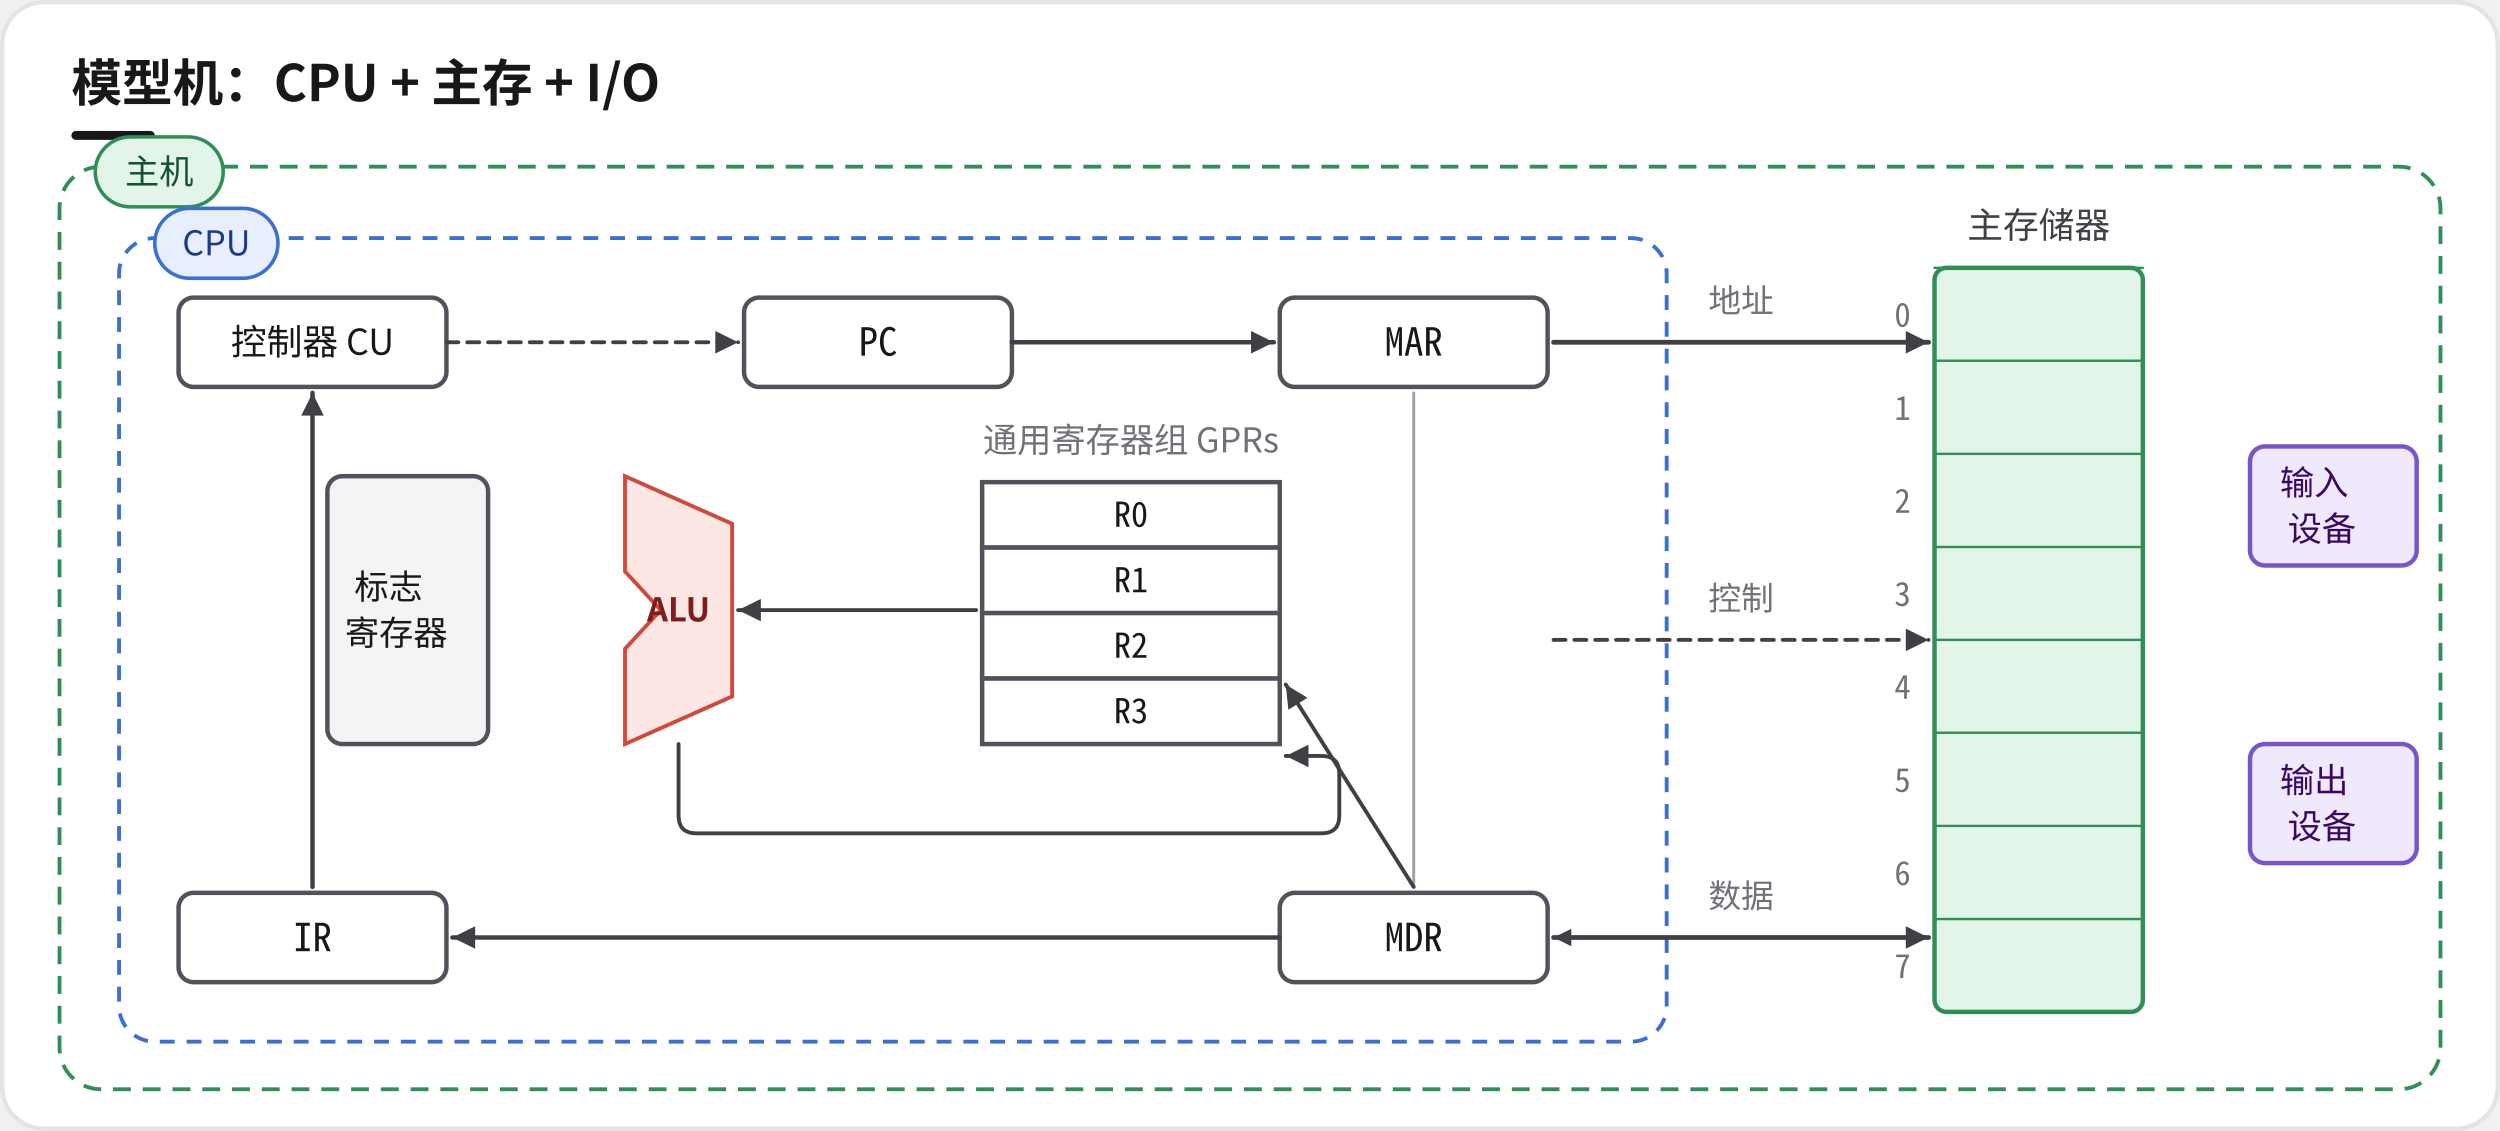
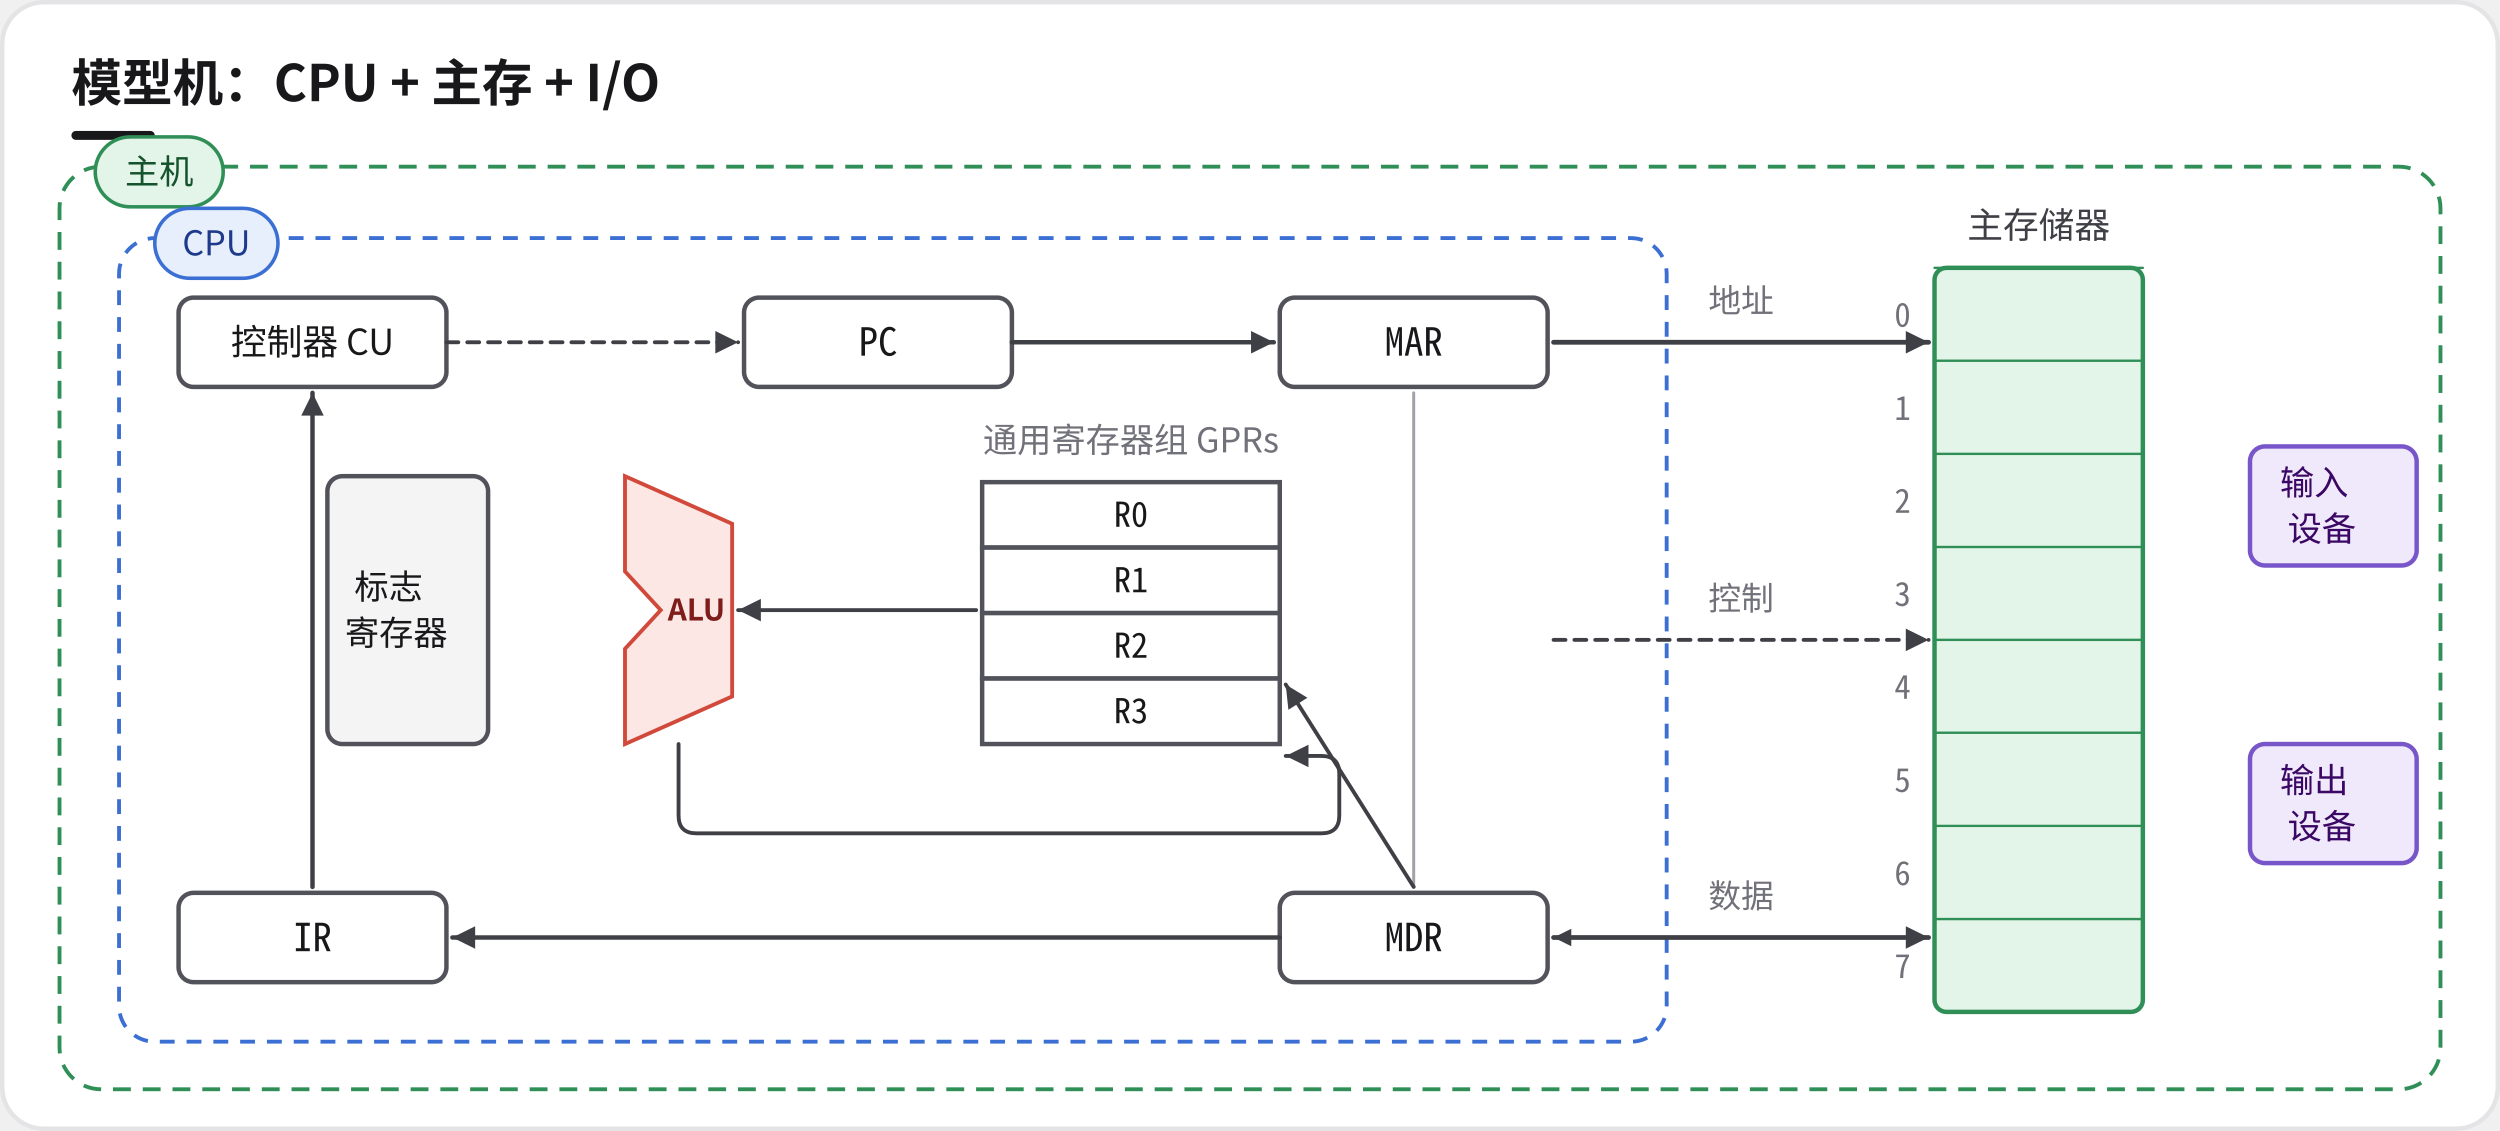
<svg xmlns="http://www.w3.org/2000/svg" viewBox="0 0 840 380" width="840" height="380" font-family="'PingFang SC','Hiragino Sans GB','Microsoft YaHei','Noto Sans CJK SC','Source Han Sans SC',system-ui,sans-serif" font-size="15" xml:space="preserve" style="white-space:pre" role="img" aria-label="冯·诺依曼模型机结构（虚线：控制信号）">
  <defs>
    <marker id="a3f3f46" viewBox="0 0 10 10" refX="8.5" refY="5" markerWidth="9" markerHeight="9" orient="auto" markerUnits="userSpaceOnUse">
      <path d="M0 0.8L8.5 5 0 9.2z" fill="#3f3f46" />
    </marker>
    <marker id="a3f3f46s" viewBox="0 0 10 10" refX="1.5" refY="5" markerWidth="7" markerHeight="7" orient="auto" markerUnits="userSpaceOnUse">
      <path d="M10 0.8L1.5 5 10 9.2z" fill="#3f3f46" />
    </marker>
  </defs>
  <rect x="0.75" y="0.75" width="838.5" height="378.5" rx="14" fill="#ffffff" stroke="#e4e4e7" stroke-width="1.5" />
  <text x="24" y="34" font-size="17" fill="#18181b" font-weight="700">模型机：CPU + 主存 + I/O</text>
  <rect x="24" y="44" width="28" height="3" rx="1.5" fill="#18181b" />
  <rect x="20" y="56" width="800" height="310" rx="14" fill="none" stroke="#2f8f57" stroke-width="1.3" stroke-dasharray="6 4" />
  <rect x="32" y="46" width="43" height="23.5" rx="11.8" fill="#e3f4e8" stroke="#2f8f57" stroke-width="1.2" />
  <text x="53.5" y="61.8" font-size="11.5" fill="#14532d" text-anchor="middle" font-weight="500">主机</text>
  <rect x="40" y="80" width="520" height="270" rx="12" fill="none" stroke="#3b6fd4" stroke-width="1.3" stroke-dasharray="5 4" />
  <rect x="52" y="70" width="41.4" height="23.5" rx="11.8" fill="#e8effc" stroke="#3b6fd4" stroke-width="1.2" />
  <text x="72.7" y="85.8" font-size="11.5" fill="#1e3a8a" text-anchor="middle" font-weight="500">CPU</text>
  <rect x="60" y="100" width="90" height="30" rx="5" fill="#ffffff" stroke="#52525b" stroke-width="1.5" />
  <text x="105" y="119.2" font-size="12" fill="#18181b" text-anchor="middle">控制器 CU</text>
  <rect x="250" y="100" width="90" height="30" rx="5" fill="#ffffff" stroke="#52525b" stroke-width="1.5" />
  <text x="295" y="119.5" font-size="13" fill="#18181b" text-anchor="middle" font-family="'JetBrains Mono','SF Mono',Menlo,Consolas,'Noto Sans Mono CJK SC',monospace">PC</text>
  <rect x="430" y="100" width="90" height="30" rx="5" fill="#ffffff" stroke="#52525b" stroke-width="1.5" />
  <text x="475" y="119.5" font-size="13" fill="#18181b" text-anchor="middle" font-family="'JetBrains Mono','SF Mono',Menlo,Consolas,'Noto Sans Mono CJK SC',monospace">MAR</text>
  <rect x="60" y="300" width="90" height="30" rx="5" fill="#ffffff" stroke="#52525b" stroke-width="1.5" />
  <text x="105" y="319.6" font-size="13" fill="#18181b" text-anchor="middle" font-family="'JetBrains Mono','SF Mono',Menlo,Consolas,'Noto Sans Mono CJK SC',monospace">IR</text>
  <rect x="430" y="300" width="90" height="30" rx="5" fill="#ffffff" stroke="#52525b" stroke-width="1.5" />
  <text x="475" y="319.6" font-size="13" fill="#18181b" text-anchor="middle" font-family="'JetBrains Mono','SF Mono',Menlo,Consolas,'Noto Sans Mono CJK SC',monospace">MDR</text>
  <rect x="110" y="160" width="54" height="90" rx="5" fill="#f4f4f5" stroke="#52525b" stroke-width="1.5" />
  <text x="137" y="201.3" font-size="11.5" fill="#18181b" text-anchor="middle">
    <tspan x="137" dy="0">标志</tspan>
    <tspan x="137" dy="15.5">寄存器</tspan>
  </text>
  <path d="M210 160L246 176V234L210 250V218L222 205L210 192Z" fill="#fde7e4" stroke="#d1493a" stroke-width="1.3" />
-   <text x="228" y="208.8" font-size="11" fill="#7f1d1d" text-anchor="middle" font-weight="700">ALU</text>
+   <text x="234" y="208.5" font-size="10" fill="#7f1d1d" text-anchor="middle" font-weight="700">ALU</text>
  <text x="380" y="152" font-size="11.5" fill="#71717a" text-anchor="middle">通用寄存器组 GPRs</text>
  <rect x="330" y="162" width="100" height="22" rx="0" fill="#ffffff" stroke="#52525b" stroke-width="1.5" />
  <text x="380" y="177" font-size="11.5" fill="#18181b" text-anchor="middle" font-family="'JetBrains Mono','SF Mono',Menlo,Consolas,'Noto Sans Mono CJK SC',monospace">R0</text>
  <rect x="330" y="184" width="100" height="22" rx="0" fill="#ffffff" stroke="#52525b" stroke-width="1.5" />
  <text x="380" y="199" font-size="11.5" fill="#18181b" text-anchor="middle" font-family="'JetBrains Mono','SF Mono',Menlo,Consolas,'Noto Sans Mono CJK SC',monospace">R1</text>
  <rect x="330" y="206" width="100" height="22" rx="0" fill="#ffffff" stroke="#52525b" stroke-width="1.5" />
  <text x="380" y="221" font-size="11.5" fill="#18181b" text-anchor="middle" font-family="'JetBrains Mono','SF Mono',Menlo,Consolas,'Noto Sans Mono CJK SC',monospace">R2</text>
  <rect x="330" y="228" width="100" height="22" rx="0" fill="#ffffff" stroke="#52525b" stroke-width="1.5" />
  <text x="380" y="243" font-size="11.5" fill="#18181b" text-anchor="middle" font-family="'JetBrains Mono','SF Mono',Menlo,Consolas,'Noto Sans Mono CJK SC',monospace">R3</text>
  <path d="M150 115L248 115" fill="none" stroke="#3f3f46" stroke-width="1.3" stroke-linecap="round" stroke-linejoin="round" stroke-dasharray="4 3" marker-end="url(#a3f3f46)" />
  <path d="M340 115L428 115" fill="none" stroke="#3f3f46" stroke-width="1.5" stroke-linecap="round" stroke-linejoin="round" marker-end="url(#a3f3f46)" />
  <path d="M105 298L105 132" fill="none" stroke="#3f3f46" stroke-width="1.5" stroke-linecap="round" stroke-linejoin="round" marker-end="url(#a3f3f46)" />
  <path d="M475 298L475 132" fill="none" stroke="#a1a1aa" stroke-width="1" stroke-linecap="round" stroke-linejoin="round" />
  <path d="M430 315L152 315" fill="none" stroke="#3f3f46" stroke-width="1.5" stroke-linecap="round" stroke-linejoin="round" marker-end="url(#a3f3f46)" />
  <path d="M328 205L248 205" fill="none" stroke="#3f3f46" stroke-width="1.3" stroke-linecap="round" stroke-linejoin="round" marker-end="url(#a3f3f46)" />
  <path d="M228 250L228 274Q228 280 234 280L444 280Q450 280 450 274L450 260Q450 254 444 254L432 254" fill="none" stroke="#3f3f46" stroke-width="1.3" stroke-linecap="round" stroke-linejoin="round" marker-end="url(#a3f3f46)" />
  <path d="M475 298L432 230" fill="none" stroke="#3f3f46" stroke-width="1.3" stroke-linecap="round" stroke-linejoin="round" marker-end="url(#a3f3f46)" />
  <rect x="650" y="90" width="70" height="250" rx="4" fill="#e3f4e8" stroke="#2f8f57" stroke-width="1.5" />
  <path d="M650 90L720 90" fill="none" stroke="#2f8f57" stroke-width="0.8" stroke-linecap="round" stroke-linejoin="round" />
  <text x="642" y="109.8" font-size="11" fill="#71717a" text-anchor="end" font-family="'JetBrains Mono','SF Mono',Menlo,Consolas,'Noto Sans Mono CJK SC',monospace">0</text>
  <path d="M650 121.2L720 121.2" fill="none" stroke="#2f8f57" stroke-width="0.8" stroke-linecap="round" stroke-linejoin="round" />
  <text x="642" y="141.1" font-size="11" fill="#71717a" text-anchor="end" font-family="'JetBrains Mono','SF Mono',Menlo,Consolas,'Noto Sans Mono CJK SC',monospace">1</text>
  <path d="M650 152.5L720 152.5" fill="none" stroke="#2f8f57" stroke-width="0.8" stroke-linecap="round" stroke-linejoin="round" />
  <text x="642" y="172.3" font-size="11" fill="#71717a" text-anchor="end" font-family="'JetBrains Mono','SF Mono',Menlo,Consolas,'Noto Sans Mono CJK SC',monospace">2</text>
  <path d="M650 183.8L720 183.8" fill="none" stroke="#2f8f57" stroke-width="0.8" stroke-linecap="round" stroke-linejoin="round" />
  <text x="642" y="203.6" font-size="11" fill="#71717a" text-anchor="end" font-family="'JetBrains Mono','SF Mono',Menlo,Consolas,'Noto Sans Mono CJK SC',monospace">3</text>
  <path d="M650 215L720 215" fill="none" stroke="#2f8f57" stroke-width="0.8" stroke-linecap="round" stroke-linejoin="round" />
  <text x="642" y="234.8" font-size="11" fill="#71717a" text-anchor="end" font-family="'JetBrains Mono','SF Mono',Menlo,Consolas,'Noto Sans Mono CJK SC',monospace">4</text>
  <path d="M650 246.2L720 246.2" fill="none" stroke="#2f8f57" stroke-width="0.8" stroke-linecap="round" stroke-linejoin="round" />
  <text x="642" y="266.1" font-size="11" fill="#71717a" text-anchor="end" font-family="'JetBrains Mono','SF Mono',Menlo,Consolas,'Noto Sans Mono CJK SC',monospace">5</text>
  <path d="M650 277.5L720 277.5" fill="none" stroke="#2f8f57" stroke-width="0.8" stroke-linecap="round" stroke-linejoin="round" />
  <text x="642" y="297.4" font-size="11" fill="#71717a" text-anchor="end" font-family="'JetBrains Mono','SF Mono',Menlo,Consolas,'Noto Sans Mono CJK SC',monospace">6</text>
  <path d="M650 308.8L720 308.8" fill="none" stroke="#2f8f57" stroke-width="0.8" stroke-linecap="round" stroke-linejoin="round" />
  <text x="642" y="328.6" font-size="11" fill="#71717a" text-anchor="end" font-family="'JetBrains Mono','SF Mono',Menlo,Consolas,'Noto Sans Mono CJK SC',monospace">7</text>
  <text x="685" y="80" font-size="12" fill="#3f3f46" text-anchor="middle">主存储器</text>
  <path d="M522 115L648 115" fill="none" stroke="#3f3f46" stroke-width="1.6" stroke-linecap="round" stroke-linejoin="round" marker-end="url(#a3f3f46)" />
  <text x="585" y="105" font-size="11" fill="#71717a" text-anchor="middle">地址</text>
  <path d="M522 215L648 215" fill="none" stroke="#3f3f46" stroke-width="1.3" stroke-linecap="round" stroke-linejoin="round" stroke-dasharray="4 3" marker-end="url(#a3f3f46)" />
  <text x="585" y="205" font-size="11" fill="#71717a" text-anchor="middle">控制</text>
  <path d="M522 315L648 315" fill="none" stroke="#3f3f46" stroke-width="1.6" stroke-linecap="round" stroke-linejoin="round" marker-end="url(#a3f3f46)" marker-start="url(#a3f3f46s)" />
  <text x="585" y="305" font-size="11" fill="#71717a" text-anchor="middle">数据</text>
  <rect x="756" y="150" width="56" height="40" rx="5" fill="#efe9fb" stroke="#7856c9" stroke-width="1.5" />
  <text x="784" y="166.3" font-size="11.5" fill="#3b0764" text-anchor="middle">
    <tspan x="784" dy="0">输入</tspan>
    <tspan x="784" dy="15.5">设备</tspan>
  </text>
  <rect x="756" y="250" width="56" height="40" rx="5" fill="#efe9fb" stroke="#7856c9" stroke-width="1.5" />
  <text x="784" y="266.3" font-size="11.5" fill="#3b0764" text-anchor="middle">
    <tspan x="784" dy="0">输出</tspan>
    <tspan x="784" dy="15.5">设备</tspan>
  </text>
</svg>
